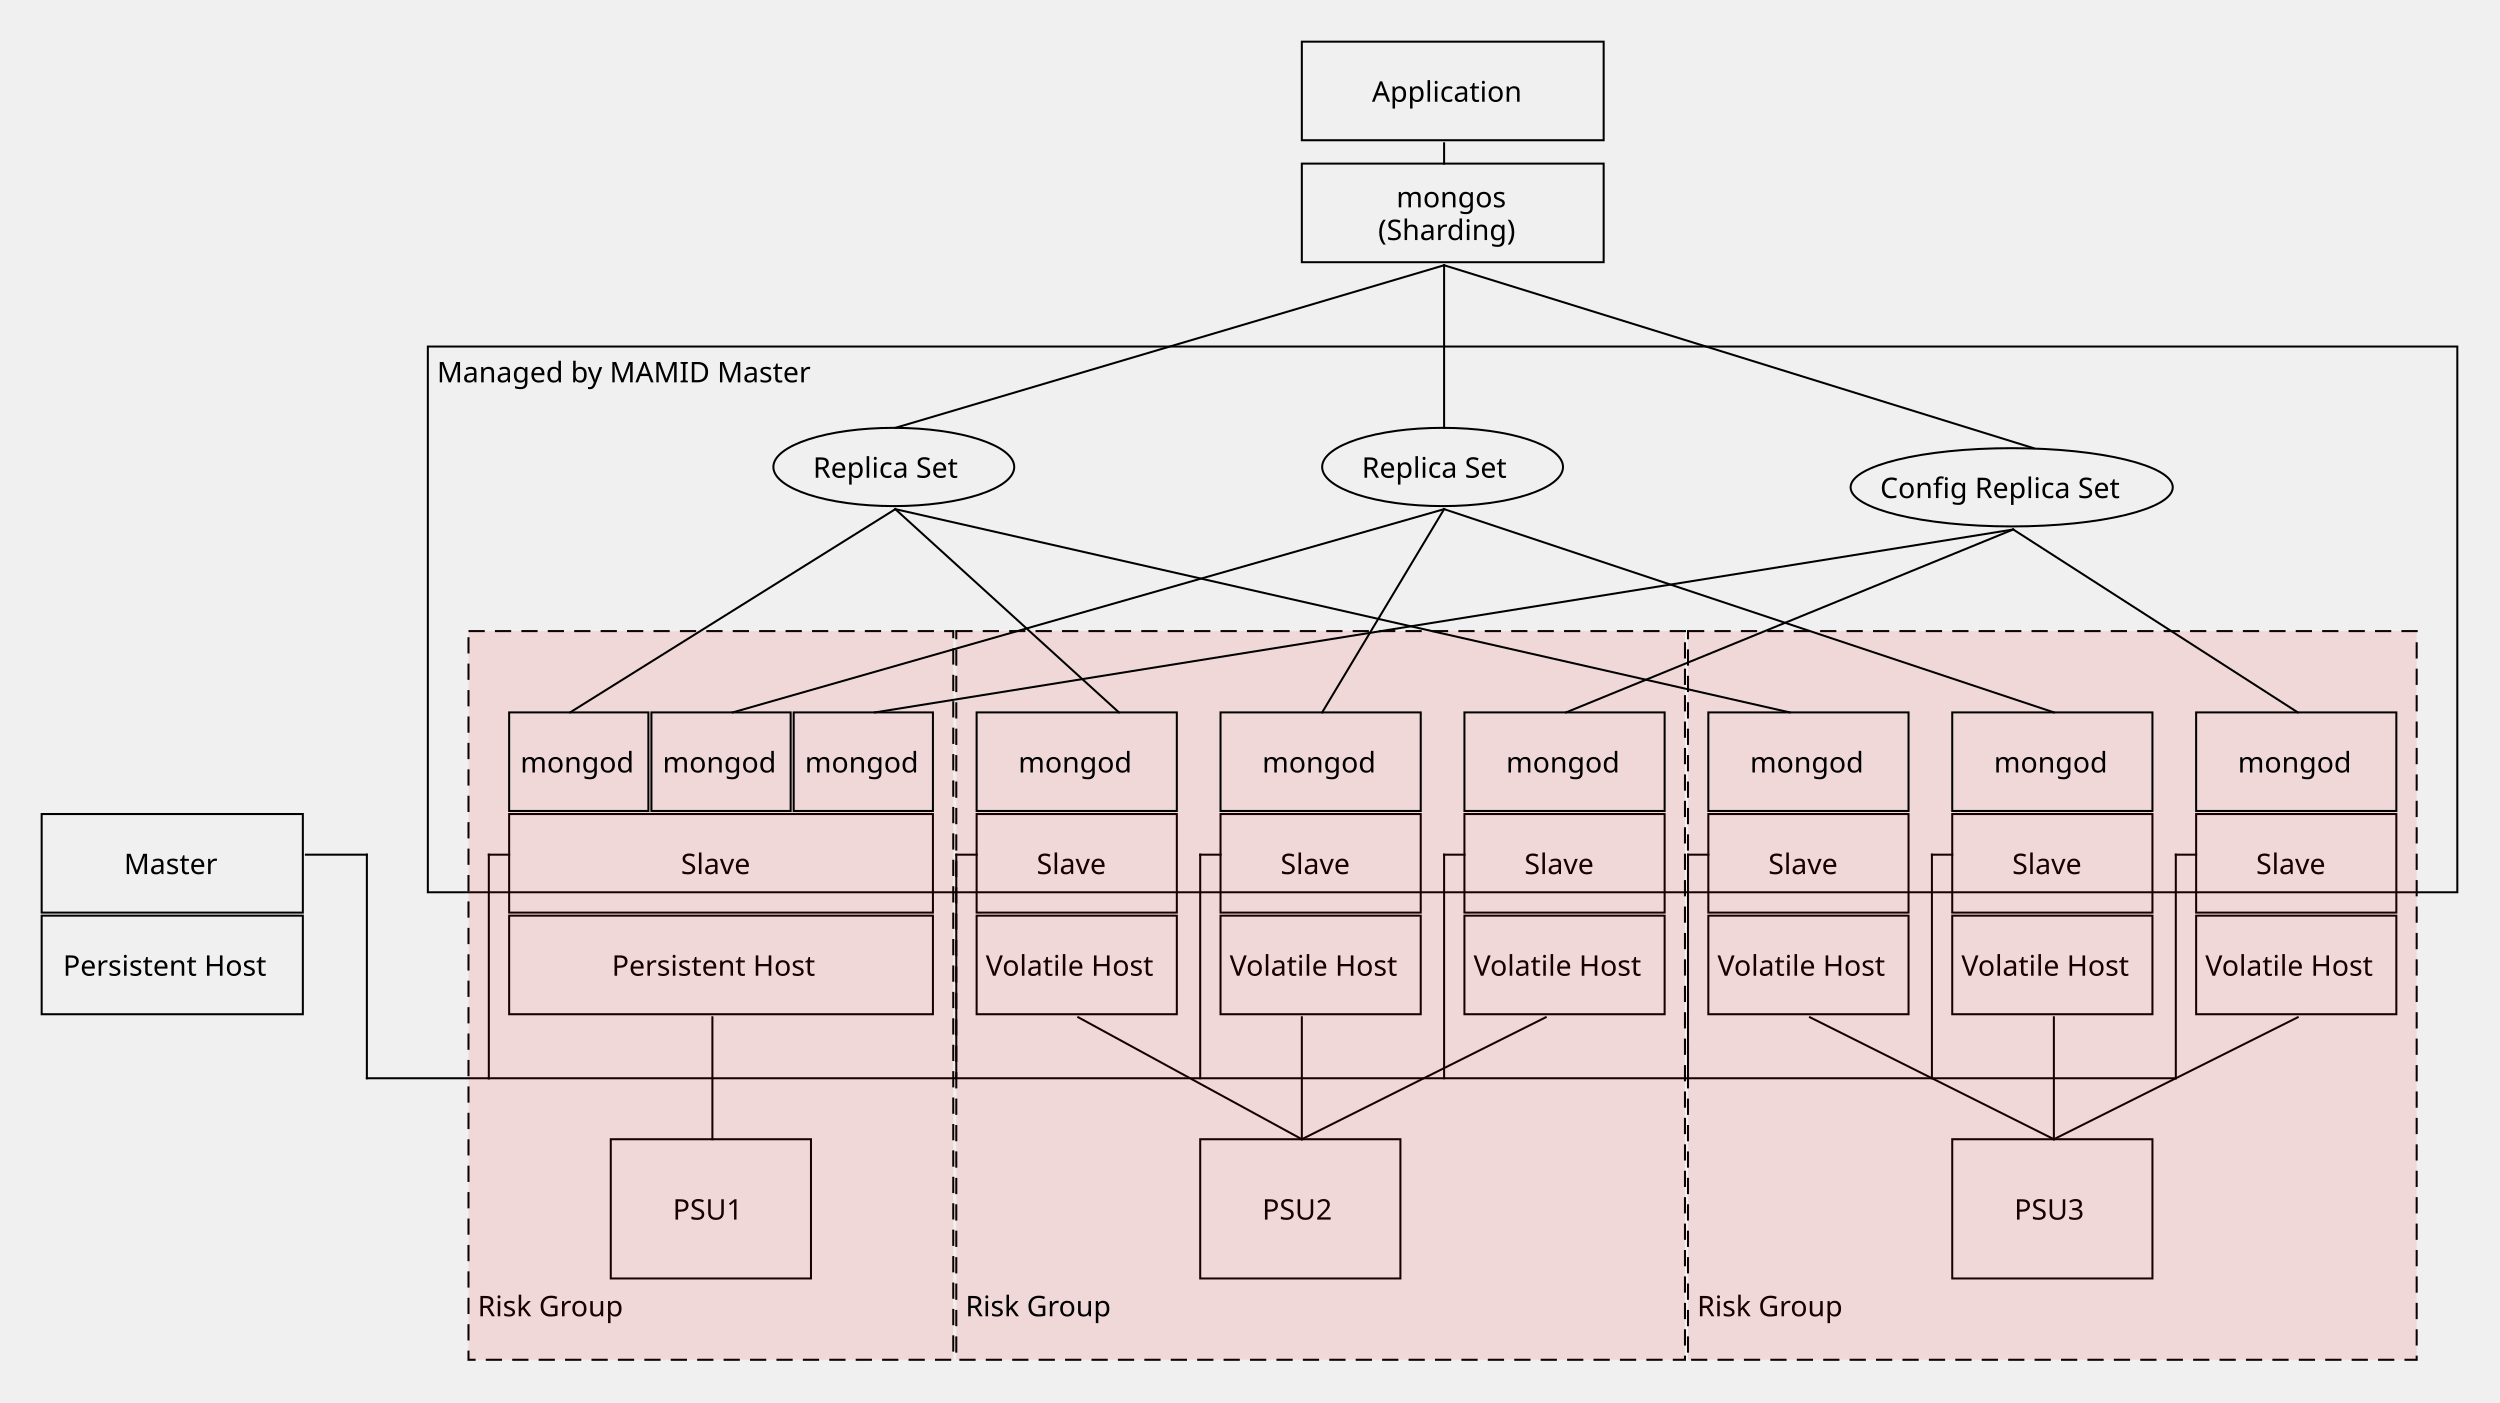
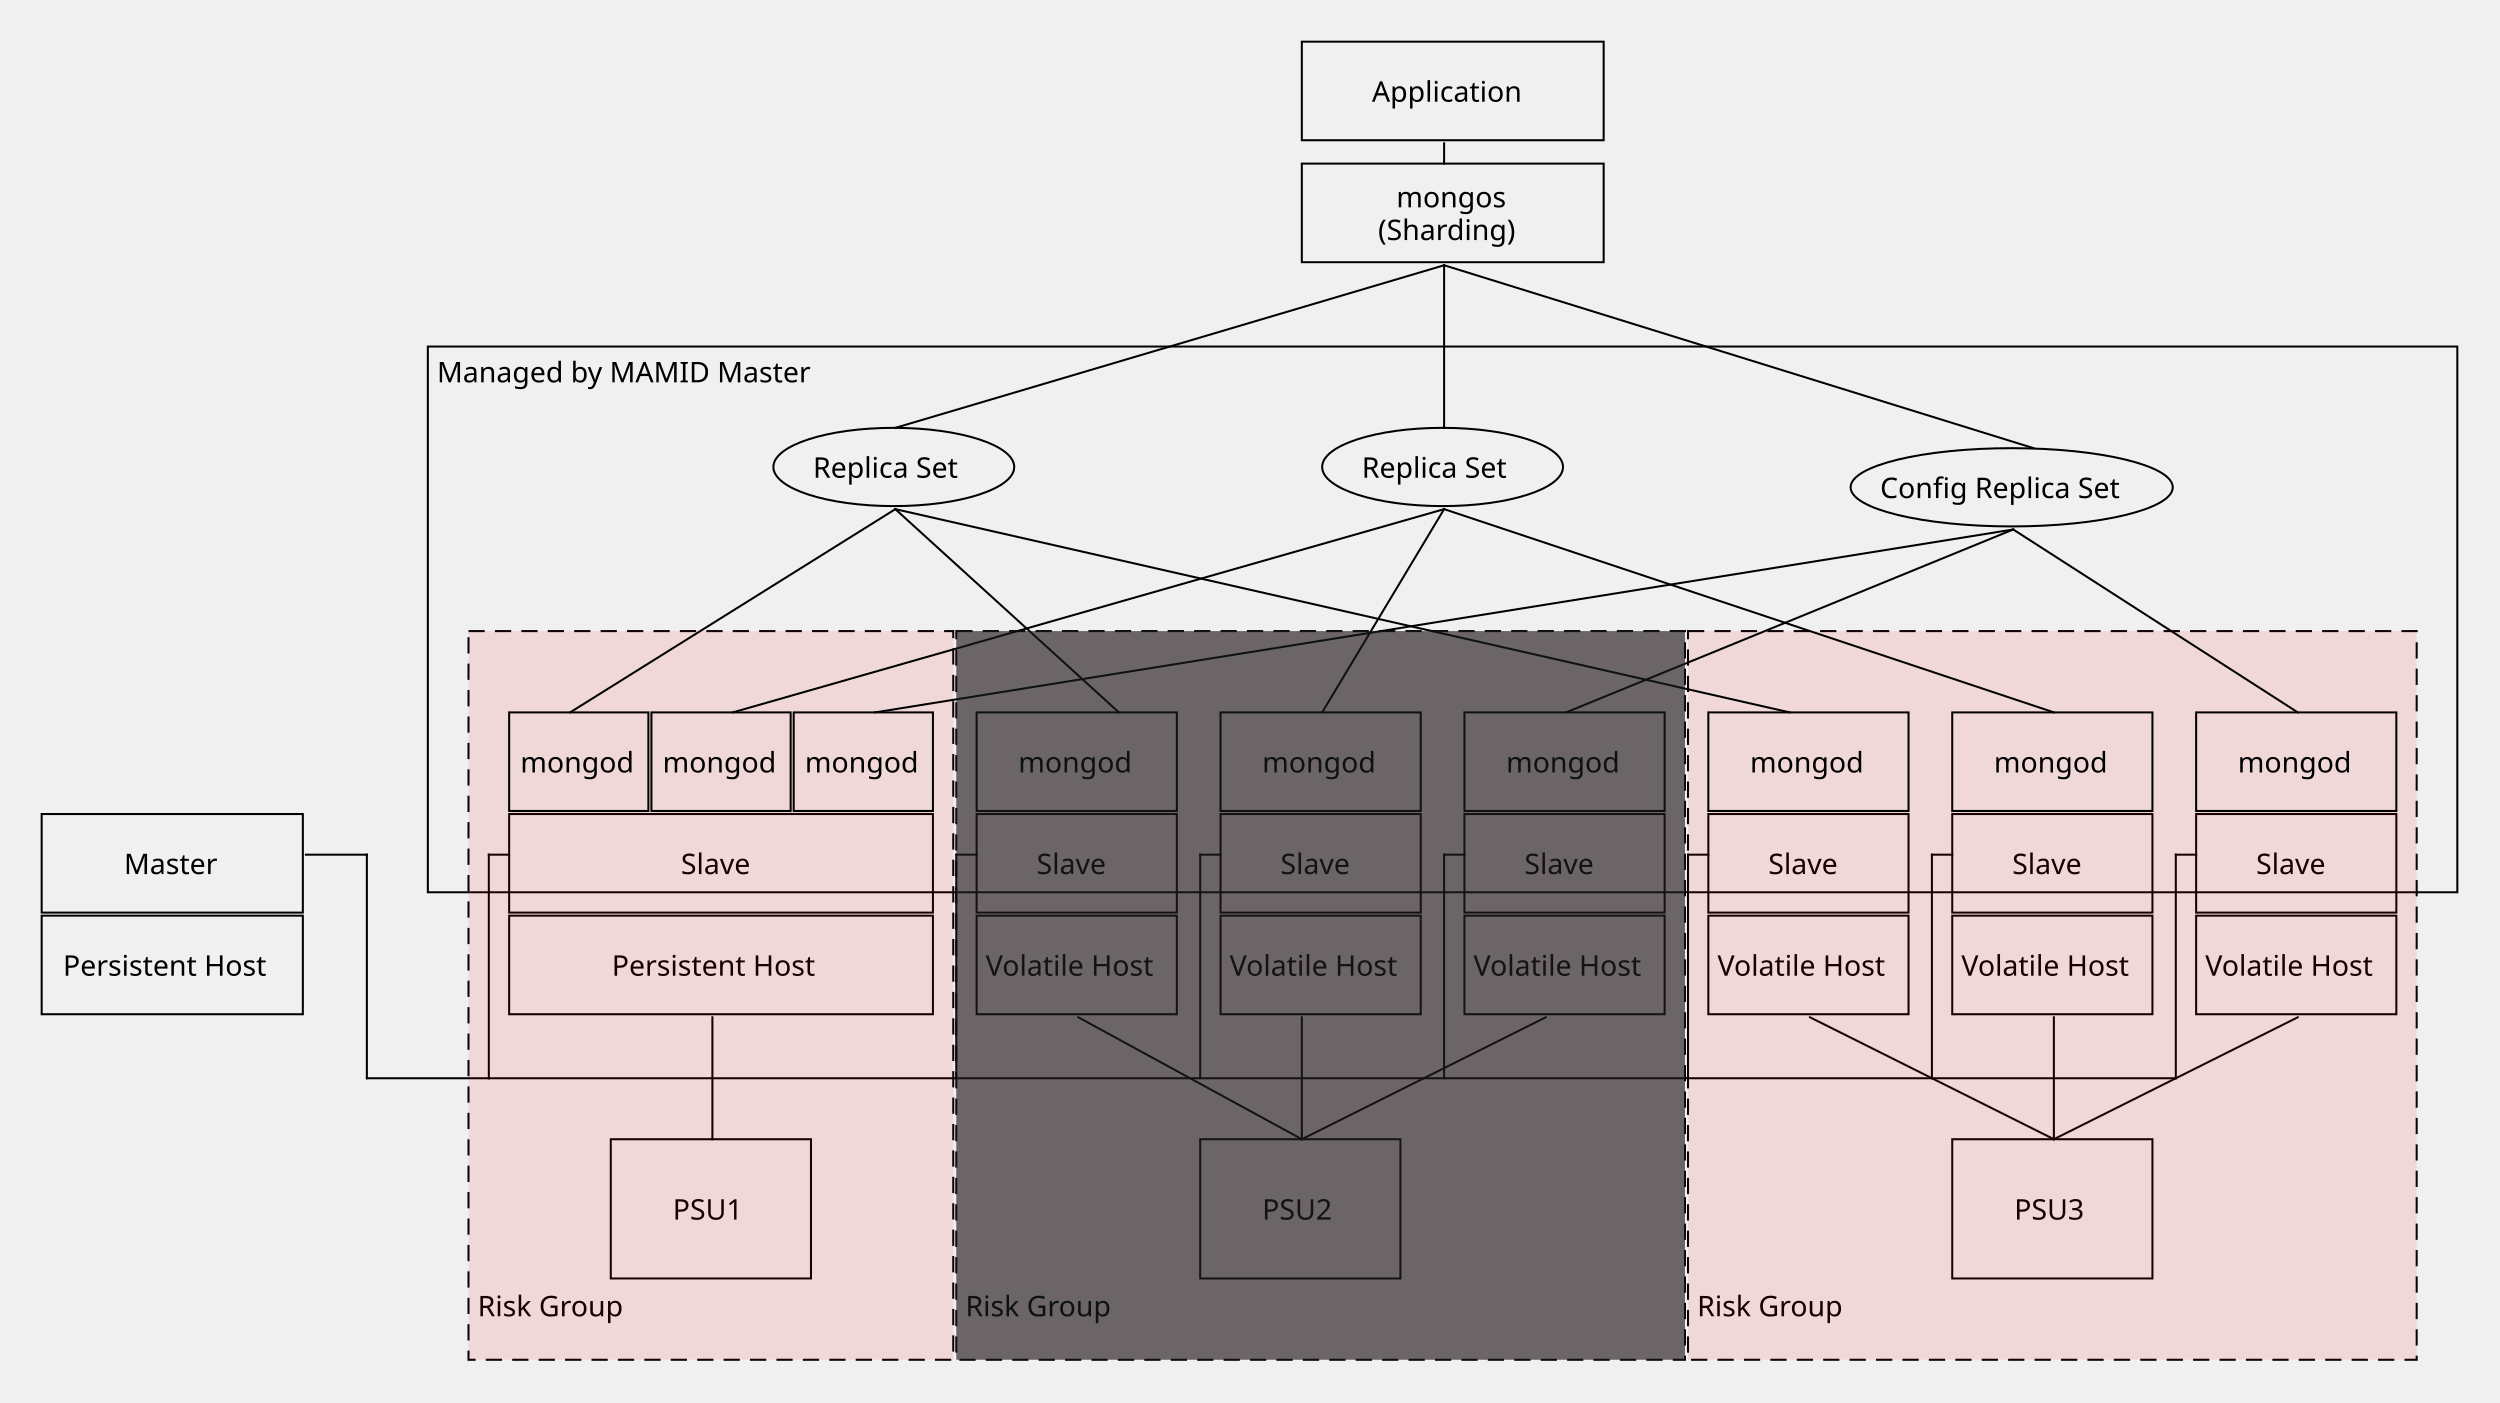
<svg xmlns="http://www.w3.org/2000/svg" fill-opacity="1" color-rendering="auto" color-interpolation="auto" text-rendering="auto" stroke="black" stroke-linecap="square" width="1230" stroke-miterlimit="10" shape-rendering="auto" stroke-opacity="1" fill="black" stroke-dasharray="none" font-weight="normal" stroke-width="1" viewBox="20 90 1230 690" height="690" font-family="'Dialog'" font-style="normal" stroke-linejoin="miter" font-size="12px" stroke-dashoffset="0" image-rendering="auto" id="svg5135" version="1.1">
  <defs id="genericDefs">
    <defs id="defs1">
      <clipPath id="clipPath1" clipPathUnits="userSpaceOnUse">
        <path id="path5142" d="M0 0 L2147483647 0 L2147483647 2147483647 L0 2147483647 L0 0 Z" />
      </clipPath>
      <clipPath id="clipPath2" clipPathUnits="userSpaceOnUse">
        <path id="path5145" d="M0 0 L0 360 L240 360 L240 0 Z" />
      </clipPath>
      <clipPath id="clipPath3" clipPathUnits="userSpaceOnUse">
        <path id="path5148" d="M0 0 L0 360 L360 360 L360 0 Z" />
      </clipPath>
      <clipPath id="clipPath4" clipPathUnits="userSpaceOnUse">
        <path id="path5151" d="M0 0 L0 270 L1000 270 L1000 0 Z" />
      </clipPath>
      <clipPath id="clipPath5" clipPathUnits="userSpaceOnUse">
        <path id="path5154" d="M0 0 L0 50 L130 50 L130 0 Z" />
      </clipPath>
      <clipPath id="clipPath6" clipPathUnits="userSpaceOnUse">
        <path id="path5157" d="M0 0 L0 70 L100 70 L100 0 Z" />
      </clipPath>
      <clipPath id="clipPath7" clipPathUnits="userSpaceOnUse">
        <path id="path5160" d="M0 0 L0 50 L100 50 L100 0 Z" />
      </clipPath>
      <clipPath id="clipPath8" clipPathUnits="userSpaceOnUse">
        <path id="path5163" d="M0 0 L0 40 L160 40 L160 0 Z" />
      </clipPath>
      <clipPath id="clipPath9" clipPathUnits="userSpaceOnUse">
        <path id="path5166" d="M0 0 L0 40 L120 40 L120 0 Z" />
      </clipPath>
      <clipPath id="clipPath10" clipPathUnits="userSpaceOnUse">
        <path id="path5169" d="M0 0 L0 50 L70 50 L70 0 Z" />
      </clipPath>
      <clipPath id="clipPath11" clipPathUnits="userSpaceOnUse">
        <path id="path5172" d="M0 0 L0 50 L210 50 L210 0 Z" />
      </clipPath>
      <clipPath id="clipPath12" clipPathUnits="userSpaceOnUse">
        <path id="path5175" d="M0 0 L0 50 L150 50 L150 0 Z" />
      </clipPath>
      <clipPath id="clipPath13" clipPathUnits="userSpaceOnUse">
        <path id="path5178" d="M0 0 L0 140 L120 140 L120 0 Z" />
      </clipPath>
      <clipPath id="clipPath14" clipPathUnits="userSpaceOnUse">
        <path id="path5181" d="M0 0 L0 90 L150 90 L150 0 Z" />
      </clipPath>
      <clipPath id="clipPath15" clipPathUnits="userSpaceOnUse">
        <path id="path5184" d="M0 0 L0 90 L30 90 L30 0 Z" />
      </clipPath>
      <clipPath id="clipPath16" clipPathUnits="userSpaceOnUse">
        <path id="path5187" d="M0 0 L0 90 L140 90 L140 0 Z" />
      </clipPath>
      <clipPath id="clipPath17" clipPathUnits="userSpaceOnUse">
        <path id="path5190" d="M0 0 L0 140 L40 140 L40 0 Z" />
      </clipPath>
      <clipPath id="clipPath18" clipPathUnits="userSpaceOnUse">
        <path id="path5193" d="M0 0 L0 30 L860 30 L860 0 Z" />
      </clipPath>
      <clipPath id="clipPath19" clipPathUnits="userSpaceOnUse">
        <path id="path5196" d="M0 0 L0 40 L30 40 L30 0 Z" />
      </clipPath>
      <clipPath id="clipPath20" clipPathUnits="userSpaceOnUse">
        <path id="path5199" d="M0 0 L0 120 L320 120 L320 0 Z" />
      </clipPath>
      <clipPath id="clipPath21" clipPathUnits="userSpaceOnUse">
        <path id="path5202" d="M0 0 L0 110 L30 110 L30 0 Z" />
      </clipPath>
      <clipPath id="clipPath22" clipPathUnits="userSpaceOnUse">
        <path id="path5205" d="M0 0 L0 110 L300 110 L300 0 Z" />
      </clipPath>
      <clipPath id="clipPath23" clipPathUnits="userSpaceOnUse">
        <path id="path5208" d="M0 0 L0 120 L590 120 L590 0 Z" />
      </clipPath>
      <clipPath id="clipPath24" clipPathUnits="userSpaceOnUse">
        <path id="path5211" d="M0 0 L0 120 L250 120 L250 0 Z" />
      </clipPath>
      <clipPath id="clipPath25" clipPathUnits="userSpaceOnUse">
        <path id="path5214" d="M0 0 L0 120 L170 120 L170 0 Z" />
      </clipPath>
      <clipPath id="clipPath26" clipPathUnits="userSpaceOnUse">
        <path id="path5217" d="M0 0 L0 130 L380 130 L380 0 Z" />
      </clipPath>
      <clipPath id="clipPath27" clipPathUnits="userSpaceOnUse">
        <path id="path5220" d="M0 0 L0 130 L330 130 L330 0 Z" />
      </clipPath>
      <clipPath id="clipPath28" clipPathUnits="userSpaceOnUse">
        <path id="path5223" d="M0 0 L0 130 L90 130 L90 0 Z" />
      </clipPath>
      <clipPath id="clipPath29" clipPathUnits="userSpaceOnUse">
        <path id="path5226" d="M0 0 L0 130 L470 130 L470 0 Z" />
      </clipPath>
      <clipPath id="clipPath30" clipPathUnits="userSpaceOnUse">
        <path id="path5229" d="M0 0 L0 130 L140 130 L140 0 Z" />
      </clipPath>
      <clipPath id="clipPath31" clipPathUnits="userSpaceOnUse">
        <path id="path5232" d="M0 0 L0 130 L190 130 L190 0 Z" />
      </clipPath>
    </defs>
  </defs>
  <g style="fill:#ff0000;fill-opacity:0.098;stroke:#ff0000;stroke-opacity:0.098" id="g5254" transform="translate(490,400)" />
  <g style="fill:#ffffff;fill-opacity:0;stroke:#ffffff;stroke-opacity:0" id="g5264" transform="translate(230,260)">
    <rect style="stroke:none" id="rect5266" clip-path="url(#clipPath4)" y="0.5" height="268.5" width="998.5" x="0.5" />
  </g>
  <g id="g5268" transform="translate(230,260)">
    <rect style="fill:none" id="rect5270" clip-path="url(#clipPath4)" y="0.5" height="268.5" width="998.5" x="0.5" />
    <text style="font-size:14px;font-family:sans-serif;stroke:none" id="text5272" xml:space="preserve" clip-path="url(#clipPath4)" y="18.109" font-size="14px" x="5">Managed by MAMID Master</text>
  </g>
  <g style="fill:#ffffff;fill-opacity:0;stroke:#ffffff;stroke-opacity:0" id="g5274" transform="translate(40,540)">
    <rect style="stroke:none" id="rect5276" clip-path="url(#clipPath5)" y="0.5" height="48.5" width="128.5" x="0.5" />
  </g>
  <g style="fill:#ffffff;fill-opacity:0;stroke:#ffffff;stroke-opacity:0" id="g5284" transform="translate(980,650)">
    <rect style="stroke:none" id="rect5286" clip-path="url(#clipPath6)" y="0.5" height="68.5" width="98.5" x="0.5" />
  </g>
  <g style="fill:#ffffff;fill-opacity:0;stroke:#ffffff;stroke-opacity:0" id="g5294" transform="translate(610,650)">
    <rect style="stroke:none" id="rect5296" clip-path="url(#clipPath6)" y="0.5" height="68.5" width="98.5" x="0.5" />
  </g>
  <g style="fill:#ffffff;fill-opacity:0;stroke:#ffffff;stroke-opacity:0" id="g5304" transform="translate(320,650)">
    <rect style="stroke:none" id="rect5306" clip-path="url(#clipPath6)" y="0.5" height="68.5" width="98.5" x="0.5" />
  </g>
  <g style="fill:#ffffff;fill-opacity:0;stroke:#ffffff;stroke-opacity:0" id="g5314" transform="translate(40,490)">
    <rect style="stroke:none" id="rect5316" clip-path="url(#clipPath5)" y="0.5" height="48.5" width="128.5" x="0.5" />
  </g>
  <g style="fill:#ffffff;fill-opacity:0;stroke:#ffffff;stroke-opacity:0" id="g5334" transform="translate(1100,540)">
    <rect style="stroke:none" id="rect5336" clip-path="url(#clipPath7)" y="0.5" height="48.5" width="98.5" x="0.5" />
  </g>
  <g style="fill:#ffffff;fill-opacity:0;stroke:#ffffff;stroke-opacity:0" id="g5344" transform="translate(1100,490)">
    <rect style="stroke:none" id="rect5346" clip-path="url(#clipPath7)" y="0.5" height="48.5" width="98.5" x="0.5" />
  </g>
  <g style="fill:#ffffff;fill-opacity:0;stroke:#ffffff;stroke-opacity:0" id="g5474" transform="translate(930,310)">
    <ellipse style="stroke:none" id="ellipse5476" cy="19.75" cx="79.75" clip-path="url(#clipPath8)" ry="19.25" rx="79.25" />
  </g>
  <g style="fill:#ffffff;fill-opacity:0;stroke:#ffffff;stroke-opacity:0" id="g5504" transform="translate(400,300)">
    <ellipse style="stroke:none" id="ellipse5506" cy="19.75" cx="59.75" clip-path="url(#clipPath9)" ry="19.25" rx="59.25" />
  </g>
  <g id="layer2" style="display:inline">
    <g id="g5278" transform="translate(40,540)">
      <rect style="fill:none" id="rect5280" clip-path="url(#clipPath5)" y="0.5" height="48.5" width="128.5" x="0.5" />
      <text style="font-size:14px;font-family:sans-serif;stroke:none" id="text5282" xml:space="preserve" clip-path="url(#clipPath5)" y="30.055" font-size="14px" x="11">Persistent Host</text>
    </g>
    <g id="g5338" transform="translate(1100,540)">
      <rect style="fill:none" id="rect5340" clip-path="url(#clipPath7)" y="0.5" height="48.5" width="98.5" x="0.5" />
      <text style="font-size:14px;font-family:sans-serif;stroke:none" id="text5342" xml:space="preserve" clip-path="url(#clipPath7)" y="30.055" font-size="14px" x="5">Volatile Host</text>
    </g>
    <g id="g5368" transform="translate(980,540)">
      <rect style="fill:none" id="rect5370" clip-path="url(#clipPath7)" y="0.5" height="48.5" width="98.5" x="0.5" />
      <text style="font-size:14px;font-family:sans-serif;stroke:none" id="text5372" xml:space="preserve" clip-path="url(#clipPath7)" y="30.055" font-size="14px" x="5">Volatile Host</text>
    </g>
    <g id="g5398" transform="translate(860,540)">
      <rect style="fill:none" id="rect5400" clip-path="url(#clipPath7)" y="0.5" height="48.5" width="98.5" x="0.5" />
      <text style="font-size:14px;font-family:sans-serif;stroke:none" id="text5402" xml:space="preserve" clip-path="url(#clipPath7)" y="30.055" font-size="14px" x="5">Volatile Host</text>
    </g>
    <g id="g5428" transform="translate(740,540)">
      <rect style="fill:none" id="rect5430" clip-path="url(#clipPath7)" y="0.5" height="48.5" width="98.5" x="0.5" />
      <text style="font-size:14px;font-family:sans-serif;stroke:none" id="text5432" xml:space="preserve" clip-path="url(#clipPath7)" y="30.055" font-size="14px" x="5">Volatile Host</text>
    </g>
    <g id="g5458" transform="translate(620,540)">
      <rect style="fill:none" id="rect5460" clip-path="url(#clipPath7)" y="0.5" height="48.5" width="98.5" x="0.5" />
      <text style="font-size:14px;font-family:sans-serif;stroke:none" id="text5462" xml:space="preserve" clip-path="url(#clipPath7)" y="30.055" font-size="14px" x="5">Volatile Host</text>
    </g>
    <g id="g5558" transform="translate(500,540)">
      <rect style="fill:none" id="rect5560" clip-path="url(#clipPath7)" y="0.5" height="48.5" width="98.5" x="0.5" />
      <text style="font-size:14px;font-family:sans-serif;stroke:none" id="text5562" xml:space="preserve" clip-path="url(#clipPath7)" y="30.055" font-size="14px" x="5">Volatile Host</text>
    </g>
    <g id="g5600" transform="translate(270,540)">
      <rect style="fill:none" id="rect5602" clip-path="url(#clipPath11)" y="0.5" height="48.5" width="208.5" x="0.5" />
      <text style="font-size:14px;font-family:sans-serif;stroke:none" id="text5604" xml:space="preserve" clip-path="url(#clipPath11)" y="30.055" font-size="14px" x="51">Persistent Host</text>
    </g>
    <g id="g5288" transform="translate(980,650)">
      <rect style="fill:none" id="rect5290" clip-path="url(#clipPath6)" y="0.5" height="68.5" width="98.5" x="0.5" />
      <text style="font-size:14px;font-family:sans-serif;stroke:none" id="text5292" xml:space="preserve" clip-path="url(#clipPath6)" y="40.055" font-size="14px" x="31">PSU3</text>
    </g>
    <g id="g5298" transform="translate(610,650)">
      <rect style="fill:none" id="rect5300" clip-path="url(#clipPath6)" y="0.5" height="68.5" width="98.5" x="0.5" />
      <text style="font-size:14px;font-family:sans-serif;stroke:none" id="text5302" xml:space="preserve" clip-path="url(#clipPath6)" y="40.055" font-size="14px" x="31">PSU2</text>
    </g>
    <g id="g5308" transform="translate(320,650)">
      <rect style="fill:none" id="rect5310" clip-path="url(#clipPath6)" y="0.5" height="68.5" width="98.5" x="0.5" />
      <text style="font-size:14px;font-family:sans-serif;stroke:none" id="text5312" xml:space="preserve" clip-path="url(#clipPath6)" y="40.055" font-size="14px" x="31">PSU1</text>
    </g>
    <g id="g5614" transform="translate(1020,580)">
      <path style="fill:none" id="path5616" clip-path="url(#clipPath14)" d="m 130.5,10.5 -120,60" />
    </g>
    <g id="g5622" transform="translate(900,580)">
      <path style="fill:none" id="path5624" clip-path="url(#clipPath14)" d="m 10.5,10.5 120,60" />
    </g>
    <g id="g5626" transform="translate(650,580)">
      <path style="fill:none" id="path5628" clip-path="url(#clipPath14)" d="m 130.5,10.5 -120,60" />
    </g>
    <g id="g5634" transform="translate(540,580)">
      <path style="fill:none" id="path5636" clip-path="url(#clipPath16)" d="m 10.5,10.5 110,60" />
    </g>
    <g id="g5638" transform="translate(360,580)">
      <path style="fill:none" id="path5640" clip-path="url(#clipPath15)" d="m 10.5,10.5 0,60" />
    </g>
    <g id="g5618" transform="translate(1020,580)">
      <path style="fill:none" id="path5620" clip-path="url(#clipPath15)" d="m 10.5,10.5 0,60" />
    </g>
    <g id="g5630" transform="translate(650,580)">
      <path style="fill:none" id="path5632" clip-path="url(#clipPath15)" d="m 10.5,10.5 0,60" />
    </g>
  </g>
  <g id="layer4" style="display:inline">
    <g id="g5318" transform="translate(40,490)">
      <rect style="fill:none" id="rect5320" clip-path="url(#clipPath5)" y="0.5" height="48.5" width="128.5" x="0.5" />
      <text style="font-size:14px;font-family:sans-serif;stroke:none" id="text5322" xml:space="preserve" clip-path="url(#clipPath5)" y="30.055" font-size="14px" x="41">Master</text>
    </g>
    <g id="g5548" transform="translate(270,490)">
      <rect style="fill:none" id="rect5550" clip-path="url(#clipPath11)" y="0.5" height="48.5" width="208.5" x="0.5" />
      <text style="font-size:14px;font-family:sans-serif;stroke:none" id="text5552" xml:space="preserve" clip-path="url(#clipPath11)" y="30.055" font-size="14px" x="85">Slave</text>
    </g>
    <g id="g5408" transform="translate(860,490)">
      <rect style="fill:none" id="rect5410" clip-path="url(#clipPath7)" y="0.5" height="48.5" width="98.5" x="0.5" />
      <text style="font-size:14px;font-family:sans-serif;stroke:none" id="text5412" xml:space="preserve" clip-path="url(#clipPath7)" y="30.055" font-size="14px" x="30">Slave</text>
    </g>
    <g id="g5438" transform="translate(740,490)">
      <rect style="fill:none" id="rect5440" clip-path="url(#clipPath7)" y="0.5" height="48.5" width="98.5" x="0.5" />
      <text style="font-size:14px;font-family:sans-serif;stroke:none" id="text5442" xml:space="preserve" clip-path="url(#clipPath7)" y="30.055" font-size="14px" x="30">Slave</text>
    </g>
    <g id="g5468" transform="translate(620,490)">
      <rect style="fill:none" id="rect5470" clip-path="url(#clipPath7)" y="0.5" height="48.5" width="98.5" x="0.5" />
      <text style="font-size:14px;font-family:sans-serif;stroke:none" id="text5472" xml:space="preserve" clip-path="url(#clipPath7)" y="30.055" font-size="14px" x="30">Slave</text>
    </g>
    <g id="g5590" transform="translate(500,490)">
      <rect style="fill:none" id="rect5592" clip-path="url(#clipPath7)" y="0.5" height="48.5" width="98.5" x="0.5" />
      <text style="font-size:14px;font-family:sans-serif;stroke:none" id="text5594" xml:space="preserve" clip-path="url(#clipPath7)" y="30.055" font-size="14px" x="30">Slave</text>
    </g>
    <g id="g5348" transform="translate(1100,490)">
      <rect style="fill:none" id="rect5350" clip-path="url(#clipPath7)" y="0.5" height="48.5" width="98.5" x="0.5" />
      <text style="font-size:14px;font-family:sans-serif;stroke:none" id="text5352" xml:space="preserve" clip-path="url(#clipPath7)" y="30.055" font-size="14px" x="30">Slave</text>
    </g>
    <g id="g5378" transform="translate(980,490)">
      <rect style="fill:none" id="rect5380" clip-path="url(#clipPath7)" y="0.5" height="48.5" width="98.5" x="0.5" />
      <text style="font-size:14px;font-family:sans-serif;stroke:none" id="text5382" xml:space="preserve" clip-path="url(#clipPath7)" y="30.055" font-size="14px" x="30">Slave</text>
    </g>
    <g style="fill:#ffffff;fill-opacity:0;stroke:#ffffff;stroke-opacity:0" id="g5374" transform="translate(980,490)">
      <rect style="stroke:none" id="rect5376" clip-path="url(#clipPath7)" y="0.5" height="48.5" width="98.5" x="0.5" />
    </g>
    <g style="fill:#ffffff;fill-opacity:0;stroke:#ffffff;stroke-opacity:0" id="g5404" transform="translate(860,490)">
      <rect style="stroke:none" id="rect5406" clip-path="url(#clipPath7)" y="0.5" height="48.5" width="98.5" x="0.5" />
    </g>
    <g style="fill:#ffffff;fill-opacity:0;stroke:#ffffff;stroke-opacity:0" id="g5434" transform="translate(740,490)">
      <rect style="stroke:none" id="rect5436" clip-path="url(#clipPath7)" y="0.5" height="48.5" width="98.5" x="0.5" />
    </g>
    <g style="fill:#ffffff;fill-opacity:0;stroke:#ffffff;stroke-opacity:0" id="g5464" transform="translate(620,490)">
      <rect style="stroke:none" id="rect5466" clip-path="url(#clipPath7)" y="0.5" height="48.5" width="98.5" x="0.5" />
    </g>
    <g style="fill:#ffffff;fill-opacity:0;stroke:#ffffff;stroke-opacity:0" id="g5544" transform="translate(270,490)">
      <rect style="stroke:none" id="rect5546" clip-path="url(#clipPath11)" y="0.5" height="48.5" width="208.5" x="0.5" />
    </g>
    <g style="fill:#ffffff;fill-opacity:0;stroke:#ffffff;stroke-opacity:0" id="g5586" transform="translate(500,490)">
      <rect style="stroke:none" id="rect5588" clip-path="url(#clipPath7)" y="0.5" height="48.5" width="98.5" x="0.5" />
    </g>
    <g style="display:inline;fill:#ffffff;fill-opacity:0;stroke:#ffffff;stroke-opacity:0" id="g5364" transform="translate(980,540)">
      <rect style="stroke:none" id="rect5366" clip-path="url(#clipPath7)" y="0.5" height="48.5" width="98.5" x="0.5" />
    </g>
    <g style="display:inline;fill:#ffffff;fill-opacity:0;stroke:#ffffff;stroke-opacity:0" id="g5394" transform="translate(860,540)">
      <rect style="stroke:none" id="rect5396" clip-path="url(#clipPath7)" y="0.5" height="48.5" width="98.5" x="0.5" />
    </g>
    <g style="display:inline;fill:#ffffff;fill-opacity:0;stroke:#ffffff;stroke-opacity:0" id="g5424" transform="translate(740,540)">
      <rect style="stroke:none" id="rect5426" clip-path="url(#clipPath7)" y="0.5" height="48.5" width="98.5" x="0.5" />
    </g>
    <g style="display:inline;fill:#ffffff;fill-opacity:0;stroke:#ffffff;stroke-opacity:0" id="g5454" transform="translate(620,540)">
      <rect style="stroke:none" id="rect5456" clip-path="url(#clipPath7)" y="0.5" height="48.5" width="98.5" x="0.5" />
    </g>
    <g style="display:inline;fill:#ffffff;fill-opacity:0;stroke:#ffffff;stroke-opacity:0" id="g5554" transform="translate(500,540)">
      <rect style="stroke:none" id="rect5556" clip-path="url(#clipPath7)" y="0.5" height="48.5" width="98.5" x="0.5" />
    </g>
    <g style="display:inline;fill:#ffffff;fill-opacity:0;stroke:#ffffff;stroke-opacity:0" id="g5596" transform="translate(270,540)">
      <rect style="stroke:none" id="rect5598" clip-path="url(#clipPath11)" y="0.5" height="48.5" width="208.5" x="0.5" />
    </g>
    <g style="display:inline" id="g5606" transform="translate(160,500)">
      <path style="fill:none" id="path5608" clip-path="url(#clipPath13)" d="m 10.5,10.5 30,0" />
      <path style="fill:none" id="path5610" clip-path="url(#clipPath13)" d="m 40.5,10.5 0,110" />
      <path style="fill:none" id="path5612" clip-path="url(#clipPath13)" d="m 40.5,120.5 60,0" />
    </g>
    <g style="display:inline" id="g5642" transform="translate(1080,500)">
      <path style="fill:none" id="path5644" clip-path="url(#clipPath17)" d="m 20.5,10.5 -10,0" />
      <path style="fill:none" id="path5646" clip-path="url(#clipPath17)" d="m 10.5,10.5 0,110" />
    </g>
    <g style="display:inline" id="g5648" transform="translate(960,500)">
      <path style="fill:none" id="path5650" clip-path="url(#clipPath17)" d="m 20.5,10.5 -10,0" />
      <path style="fill:none" id="path5652" clip-path="url(#clipPath17)" d="m 10.5,10.5 0,110" />
    </g>
    <g style="display:inline" id="g5654" transform="translate(840,500)">
      <path style="fill:none" id="path5656" clip-path="url(#clipPath17)" d="m 20.5,10.5 -10,0" />
      <path style="fill:none" id="path5658" clip-path="url(#clipPath17)" d="m 10.5,10.5 0,110" />
    </g>
    <g style="display:inline" id="g5660" transform="translate(720,500)">
      <path style="fill:none" id="path5662" clip-path="url(#clipPath17)" d="m 20.5,10.5 -10,0" />
      <path style="fill:none" id="path5664" clip-path="url(#clipPath17)" d="m 10.5,10.5 0,110" />
    </g>
    <g style="display:inline" id="g5666" transform="translate(600,500)">
      <path style="fill:none" id="path5668" clip-path="url(#clipPath17)" d="m 20.5,10.5 -10,0" />
      <path style="fill:none" id="path5670" clip-path="url(#clipPath17)" d="m 10.5,10.5 0,110" />
    </g>
    <g style="display:inline" id="g5672" transform="translate(480,500)">
      <path style="fill:none" id="path5674" clip-path="url(#clipPath17)" d="m 20.5,10.5 -10,0" />
      <path style="fill:none" id="path5676" clip-path="url(#clipPath17)" d="m 10.5,10.5 0,110" />
    </g>
    <g style="display:inline" id="g5678" transform="translate(250,500)">
      <path style="fill:none" id="path5680" clip-path="url(#clipPath17)" d="m 20.5,10.5 -10,0" />
      <path style="fill:none" id="path5682" clip-path="url(#clipPath17)" d="m 10.5,10.5 0,110" />
    </g>
    <g style="display:inline" id="g5684" transform="translate(250,610)">
      <path style="fill:none" id="path5686" clip-path="url(#clipPath18)" d="m 10.5,10.5 830,0" />
    </g>
  </g>
  <g id="layer3" style="display:inline">
    <g style="stroke-linecap:butt;stroke-miterlimit:5;stroke-dasharray:8, 5" id="g5238" transform="translate(250,400)" stroke-miterlimit="5">
      <rect style="fill:none" id="rect5240" clip-path="url(#clipPath2)" y="0.5" height="358.5" width="238.5" x="0.5" />
      <text style="font-size:14px;font-family:sans-serif;stroke:none" id="text5242" xml:space="preserve" clip-path="url(#clipPath2)" y="337.613" font-size="14px" x="5">Risk Group</text>
    </g>
    <g style="stroke-linecap:butt;stroke-miterlimit:5;stroke-dasharray:8, 5" id="g5248" transform="translate(850,400)" stroke-miterlimit="5">
      <rect style="fill:none" id="rect5250" clip-path="url(#clipPath3)" y="0.5" height="358.5" width="358.5" x="0.5" />
      <text style="font-size:14px;font-family:sans-serif;stroke:none" id="text5252" xml:space="preserve" clip-path="url(#clipPath3)" y="337.613" font-size="14px" x="5">Risk Group</text>
    </g>
    <rect transform="translate(490,400)" style="fill:none;stroke-linecap:butt;stroke-miterlimit:5;stroke-dasharray:8, 5" id="rect5260" clip-path="url(#clipPath3)" y="0.5" height="358.5" width="358.5" x="0.5" />
    <g style="fill:#ff0000;fill-opacity:0.098;stroke:#ff0000;stroke-opacity:0.098" id="g5234" transform="translate(250,400)">
      <rect style="stroke:none" id="rect5236" clip-path="url(#clipPath2)" y="0.5" height="358.5" width="238.5" x="0.5" />
    </g>
    <g style="fill:#ff0000;fill-opacity:0.098;stroke:#ff0000;stroke-opacity:0.098" id="g5244" transform="translate(850,400)">
      <rect style="stroke:none" id="rect5246" clip-path="url(#clipPath3)" y="0.5" height="358.5" width="358.5" x="0.5" />
    </g>
    <rect transform="translate(490,400)" style="fill:#ff0000;fill-opacity:0.098;stroke:none;stroke-opacity:0.098" id="rect5256" clip-path="url(#clipPath3)" y="0.5" height="358.5" width="358.5" x="0.5" />
    <g style="stroke-linecap:butt;stroke-miterlimit:5;stroke-dasharray:8, 5" id="g5258" transform="translate(490,400)" stroke-miterlimit="5">
      <text style="font-size:14px;font-family:sans-serif;stroke:none" id="text5262" xml:space="preserve" clip-path="url(#clipPath3)" y="337.613" font-size="14px" x="5">Risk Group</text>
    </g>
  </g>
  <g id="layer6" style="display:inline">
    <g id="g5478" transform="translate(930,310)">
      <ellipse style="fill:none" id="ellipse5480" cy="19.75" cx="79.75" clip-path="url(#clipPath8)" ry="19.25" rx="79.25" />
      <text style="font-size:14px;font-family:sans-serif;stroke:none" id="text5482" xml:space="preserve" clip-path="url(#clipPath8)" y="25.055" font-size="14px" x="15">Config Replica Set</text>
    </g>
    <g id="g5488" transform="translate(670,300)">
      <ellipse style="fill:none" id="ellipse5490" cy="19.75" cx="59.75" clip-path="url(#clipPath9)" ry="19.25" rx="59.25" />
      <text style="font-size:14px;font-family:sans-serif;stroke:none" id="text5492" xml:space="preserve" clip-path="url(#clipPath9)" y="25.055" font-size="14px" x="20">Replica Set</text>
    </g>
    <g id="g5508" transform="translate(400,300)">
      <ellipse style="fill:none" id="ellipse5510" cy="19.75" cx="59.75" clip-path="url(#clipPath9)" ry="19.25" rx="59.25" />
      <text style="font-size:14px;font-family:sans-serif;stroke:none" id="text5512" xml:space="preserve" clip-path="url(#clipPath9)" y="25.055" font-size="14px" x="20">Replica Set</text>
    </g>
  </g>
  <g id="layer7" style="display:inline">
    <g style="fill:#ffffff;fill-opacity:0;stroke:#ffffff;stroke-opacity:0" id="g5324" transform="translate(1100,440)">
      <rect style="stroke:none" id="rect5326" clip-path="url(#clipPath7)" y="0.5" height="48.5" width="98.5" x="0.5" />
    </g>
    <g id="g5328" transform="translate(1100,440)">
      <rect style="fill:none" id="rect5330" clip-path="url(#clipPath7)" y="0.5" height="48.5" width="98.5" x="0.5" />
      <text style="font-size:14px;font-family:sans-serif;stroke:none" id="text5332" xml:space="preserve" clip-path="url(#clipPath7)" y="30.055" font-size="14px" x="21">mongod</text>
    </g>
    <g style="fill:#ffffff;fill-opacity:0;stroke:#ffffff;stroke-opacity:0" id="g5354" transform="translate(980,440)">
      <rect style="stroke:none" id="rect5356" clip-path="url(#clipPath7)" y="0.5" height="48.5" width="98.5" x="0.5" />
    </g>
    <g id="g5358" transform="translate(980,440)">
      <rect style="fill:none" id="rect5360" clip-path="url(#clipPath7)" y="0.5" height="48.5" width="98.5" x="0.5" />
      <text style="font-size:14px;font-family:sans-serif;stroke:none" id="text5362" xml:space="preserve" clip-path="url(#clipPath7)" y="30.055" font-size="14px" x="21">mongod</text>
    </g>
    <g style="fill:#ffffff;fill-opacity:0;stroke:#ffffff;stroke-opacity:0" id="g5384" transform="translate(860,440)">
      <rect style="stroke:none" id="rect5386" clip-path="url(#clipPath7)" y="0.5" height="48.5" width="98.5" x="0.5" />
    </g>
    <g id="g5388" transform="translate(860,440)">
      <rect style="fill:none" id="rect5390" clip-path="url(#clipPath7)" y="0.5" height="48.5" width="98.5" x="0.5" />
      <text style="font-size:14px;font-family:sans-serif;stroke:none" id="text5392" xml:space="preserve" clip-path="url(#clipPath7)" y="30.055" font-size="14px" x="21">mongod</text>
    </g>
    <g style="fill:#ffffff;fill-opacity:0;stroke:#ffffff;stroke-opacity:0" id="g5414" transform="translate(740,440)">
      <rect style="stroke:none" id="rect5416" clip-path="url(#clipPath7)" y="0.5" height="48.5" width="98.5" x="0.5" />
    </g>
    <g id="g5418" transform="translate(740,440)">
      <rect style="fill:none" id="rect5420" clip-path="url(#clipPath7)" y="0.5" height="48.5" width="98.5" x="0.5" />
      <text style="font-size:14px;font-family:sans-serif;stroke:none" id="text5422" xml:space="preserve" clip-path="url(#clipPath7)" y="30.055" font-size="14px" x="21">mongod</text>
    </g>
    <g style="fill:#ffffff;fill-opacity:0;stroke:#ffffff;stroke-opacity:0" id="g5444" transform="translate(620,440)">
      <rect style="stroke:none" id="rect5446" clip-path="url(#clipPath7)" y="0.5" height="48.5" width="98.5" x="0.5" />
    </g>
    <g id="g5448" transform="translate(620,440)">
      <rect style="fill:none" id="rect5450" clip-path="url(#clipPath7)" y="0.5" height="48.5" width="98.5" x="0.5" />
      <text style="font-size:14px;font-family:sans-serif;stroke:none" id="text5452" xml:space="preserve" clip-path="url(#clipPath7)" y="30.055" font-size="14px" x="21">mongod</text>
    </g>
    <g style="fill:#ffffff;fill-opacity:0;stroke:#ffffff;stroke-opacity:0" id="g5494" transform="translate(270,440)">
      <rect style="stroke:none" id="rect5496" clip-path="url(#clipPath10)" y="0.5" height="48.5" width="68.5" x="0.5" />
    </g>
    <g id="g5498" transform="translate(270,440)">
      <rect style="fill:none" id="rect5500" clip-path="url(#clipPath10)" y="0.5" height="48.5" width="68.5" x="0.5" />
      <text style="font-size:14px;font-family:sans-serif;stroke:none" id="text5502" xml:space="preserve" clip-path="url(#clipPath10)" y="30.055" font-size="14px" x="6">mongod</text>
    </g>
    <g style="fill:#ffffff;fill-opacity:0;stroke:#ffffff;stroke-opacity:0" id="g5514" transform="translate(500,440)">
      <rect style="stroke:none" id="rect5516" clip-path="url(#clipPath7)" y="0.5" height="48.5" width="98.5" x="0.5" />
    </g>
    <g id="g5518" transform="translate(500,440)">
      <rect style="fill:none" id="rect5520" clip-path="url(#clipPath7)" y="0.5" height="48.5" width="98.5" x="0.5" />
      <text style="font-size:14px;font-family:sans-serif;stroke:none" id="text5522" xml:space="preserve" clip-path="url(#clipPath7)" y="30.055" font-size="14px" x="21">mongod</text>
    </g>
    <g style="fill:#ffffff;fill-opacity:0;stroke:#ffffff;stroke-opacity:0" id="g5524" transform="translate(340,440)">
      <rect style="stroke:none" id="rect5526" clip-path="url(#clipPath10)" y="0.5" height="48.5" width="68.5" x="0.5" />
    </g>
    <g id="g5528" transform="translate(340,440)">
      <rect style="fill:none" id="rect5530" clip-path="url(#clipPath10)" y="0.5" height="48.5" width="68.5" x="0.5" />
      <text style="font-size:14px;font-family:sans-serif;stroke:none" id="text5532" xml:space="preserve" clip-path="url(#clipPath10)" y="30.055" font-size="14px" x="6">mongod</text>
    </g>
    <g style="fill:#ffffff;fill-opacity:0;stroke:#ffffff;stroke-opacity:0" id="g5534" transform="translate(410,440)">
      <rect style="stroke:none" id="rect5536" clip-path="url(#clipPath10)" y="0.5" height="48.5" width="68.5" x="0.5" />
    </g>
    <g id="g5538" transform="translate(410,440)">
      <rect style="fill:none" id="rect5540" clip-path="url(#clipPath10)" y="0.5" height="48.5" width="68.5" x="0.5" />
      <text style="font-size:14px;font-family:sans-serif;stroke:none" id="text5542" xml:space="preserve" clip-path="url(#clipPath10)" y="30.055" font-size="14px" x="6">mongod</text>
    </g>
    <g id="g5704" transform="translate(440,340)">
      <path style="fill:none" id="path5706" clip-path="url(#clipPath23)" d="m 10.5,100.5 560,-90" />
    </g>
    <g id="g5708" transform="translate(780,340)">
      <path style="fill:none" id="path5710" clip-path="url(#clipPath24)" d="m 10.5,100.5 220,-90" />
    </g>
    <g id="g5712" transform="translate(1000,340)">
      <path style="fill:none" id="path5714" clip-path="url(#clipPath25)" d="m 150.5,100.5 -140,-90" />
    </g>
    <g id="g5716" transform="translate(370,330)">
      <path style="fill:none" id="path5718" clip-path="url(#clipPath26)" d="m 10.5,110.5 350,-100" />
    </g>
    <g id="g5720" transform="translate(720,330)">
      <path style="fill:none" id="path5722" clip-path="url(#clipPath27)" d="M 310.5,110.5 10.5,10.5" />
    </g>
    <g id="g5724" transform="translate(660,330)">
      <path style="fill:none" id="path5726" clip-path="url(#clipPath28)" d="m 10.5,110.5 60,-100" />
    </g>
    <g id="g5728" transform="translate(450,330)">
      <path style="fill:none" id="path5730" clip-path="url(#clipPath29)" d="M 450.5,110.5 10.5,10.5" />
    </g>
    <g id="g5732" transform="translate(450,330)">
      <path style="fill:none" id="path5734" clip-path="url(#clipPath30)" d="M 120.5,110.5 10.5,10.5" />
    </g>
    <g id="g5736" transform="translate(290,330)">
      <path style="fill:none" id="path5738" clip-path="url(#clipPath31)" d="m 10.5,110.5 160,-100" />
    </g>
  </g>
  <g id="layer8" style="display:inline">
    <g style="fill:#ffffff;fill-opacity:0;stroke:#ffffff;stroke-opacity:0" id="g5484" transform="translate(670,300)">
      <ellipse style="stroke:none" id="ellipse5486" cy="19.75" cx="59.75" clip-path="url(#clipPath9)" ry="19.25" rx="59.25" />
    </g>
    <g style="fill:#ffffff;fill-opacity:0;stroke:#ffffff;stroke-opacity:0" id="g5564" transform="translate(660,110)">
      <rect style="stroke:none" id="rect5566" clip-path="url(#clipPath12)" y="0.5" height="48.5" width="148.5" x="0.5" />
    </g>
    <g id="g5568" transform="translate(660,110)">
      <rect style="fill:none" id="rect5570" clip-path="url(#clipPath12)" y="0.5" height="48.5" width="148.5" x="0.5" />
      <text style="font-size:14px;font-family:sans-serif;stroke:none" id="text5572" xml:space="preserve" clip-path="url(#clipPath12)" y="30.055" font-size="14px" x="35">Application</text>
    </g>
    <g style="fill:#ffffff;fill-opacity:0;stroke:#ffffff;stroke-opacity:0" id="g5574" transform="translate(660,170)">
      <rect style="stroke:none" id="rect5576" clip-path="url(#clipPath12)" y="0.5" height="48.5" width="148.5" x="0.5" />
    </g>
    <g id="g5578" transform="translate(660,170)">
      <rect style="fill:none" id="rect5580" clip-path="url(#clipPath12)" y="0.5" height="48.5" width="148.5" x="0.5" />
      <text style="font-size:14px;font-family:sans-serif;stroke:none" id="text5582" xml:space="preserve" clip-path="url(#clipPath12)" y="22" font-size="14px" x="47">mongos</text>
      <text style="font-size:14px;font-family:sans-serif;stroke:none" id="text5584" xml:space="preserve" clip-path="url(#clipPath12)" y="38.109" font-size="14px" x="38">(Sharding)</text>
    </g>
    <g id="g5688" transform="translate(720,150)">
      <path style="fill:none" id="path5690" clip-path="url(#clipPath19)" d="m 10.5,10.5 0,10" />
    </g>
    <g id="g5692" transform="translate(720,210)">
      <path style="fill:none" id="path5694" clip-path="url(#clipPath20)" d="m 300.5,100.5 -290,-90" />
    </g>
    <g id="g5696" transform="translate(720,210)">
      <path style="fill:none" id="path5698" clip-path="url(#clipPath21)" d="m 10.5,90.5 0,-80" />
    </g>
    <g id="g5700" transform="translate(450,210)">
      <path style="fill:none" id="path5702" clip-path="url(#clipPath22)" d="m 10.5,90.5 270,-80" />
    </g>
  </g>
+   <g id="layer9" style="display:inline">
+     <rect x="0.5" width="358.5" height="358.5" y="0.5" clip-path="url(#clipPath3)" id="rect7923" style="display:inline;fill:#161c1f;fill-opacity:0.613;stroke:none;stroke-opacity:0.098" transform="translate(490,400)" />
+     <flowRoot xml:space="preserve" id="flowRoot7927" style="font-style:normal;font-weight:normal;font-size:168.668px;line-height:125%;font-family:Sans;letter-spacing:0px;word-spacing:0px;fill:#ffffff;fill-opacity:1;stroke:none;stroke-width:1px;stroke-linecap:butt;stroke-linejoin:miter;stroke-opacity:1" transform="matrix(0.3009014,0,0,0.3009014,388.1805,471.2076)">
+       <flowRegion id="flowRegion7929">
+         <rect id="rect7931" width="1029.251" height="703.913" x="534.825" y="459.38" style="fill:#ffffff;fill-opacity:1" />
+       </flowRegion>
+       <flowPara id="flowPara7933">&lt;down&gt;</flowPara>
+     </flowRoot>
+   </g>
</svg>
